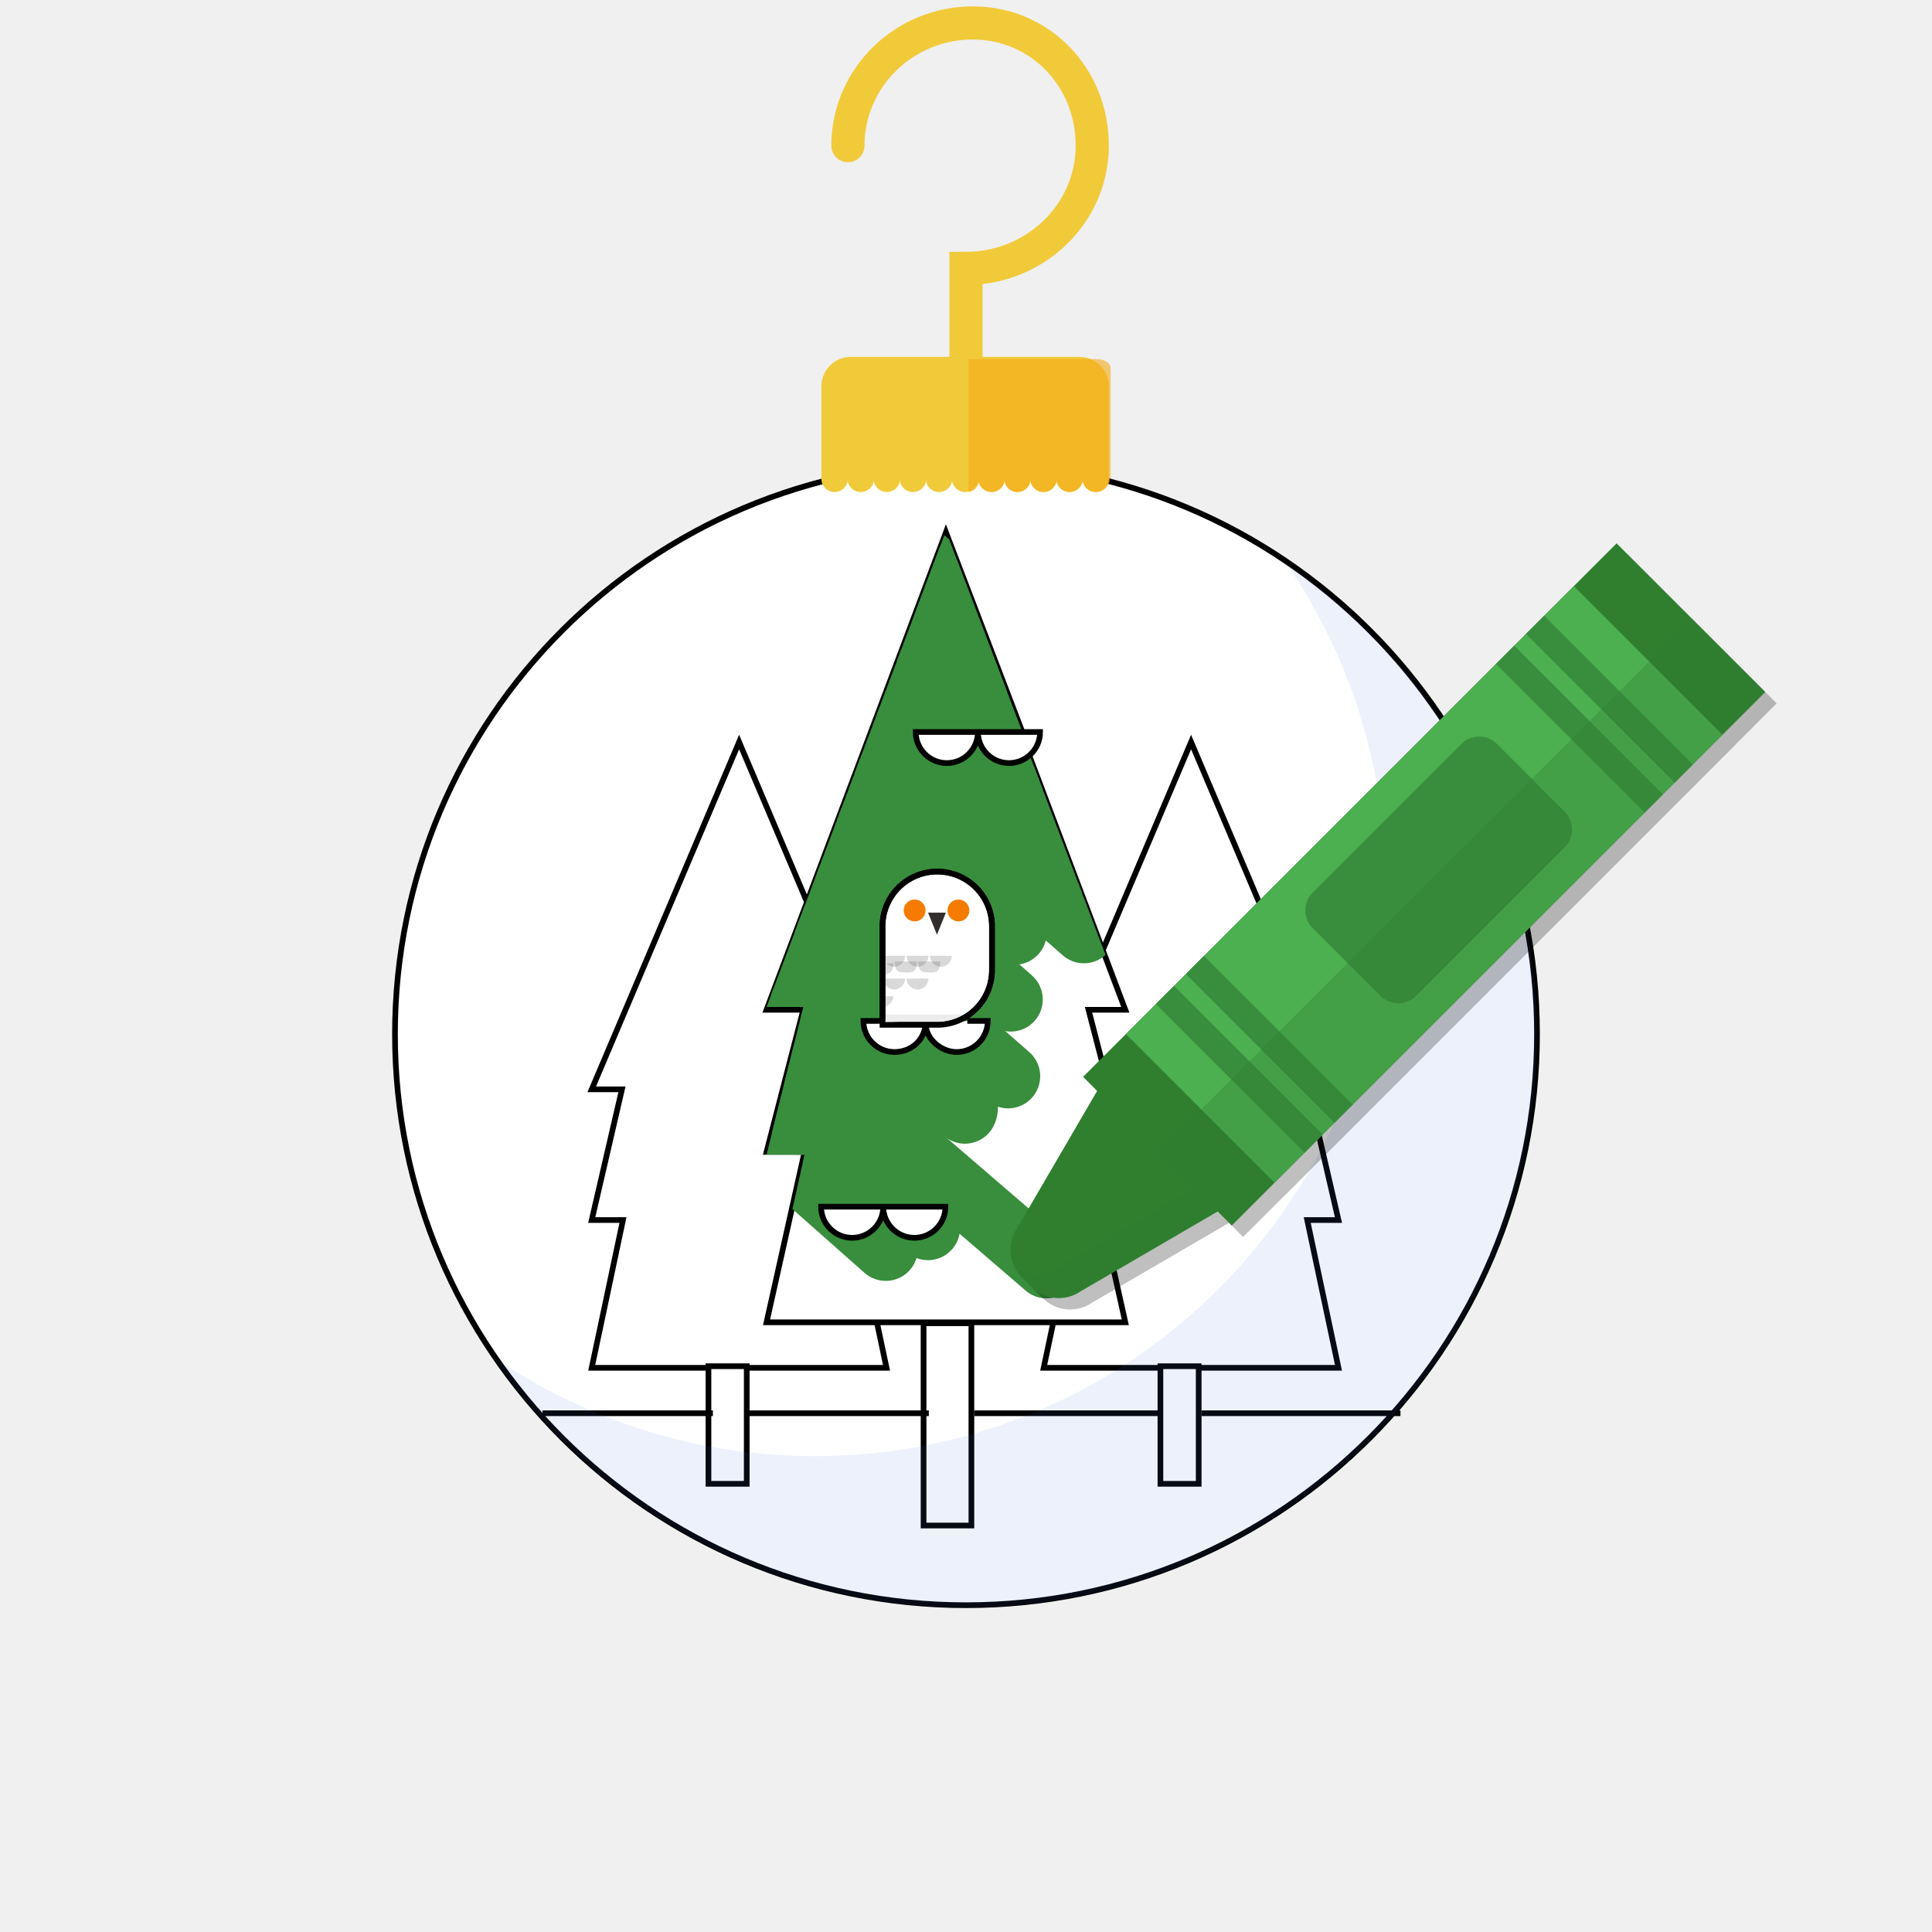
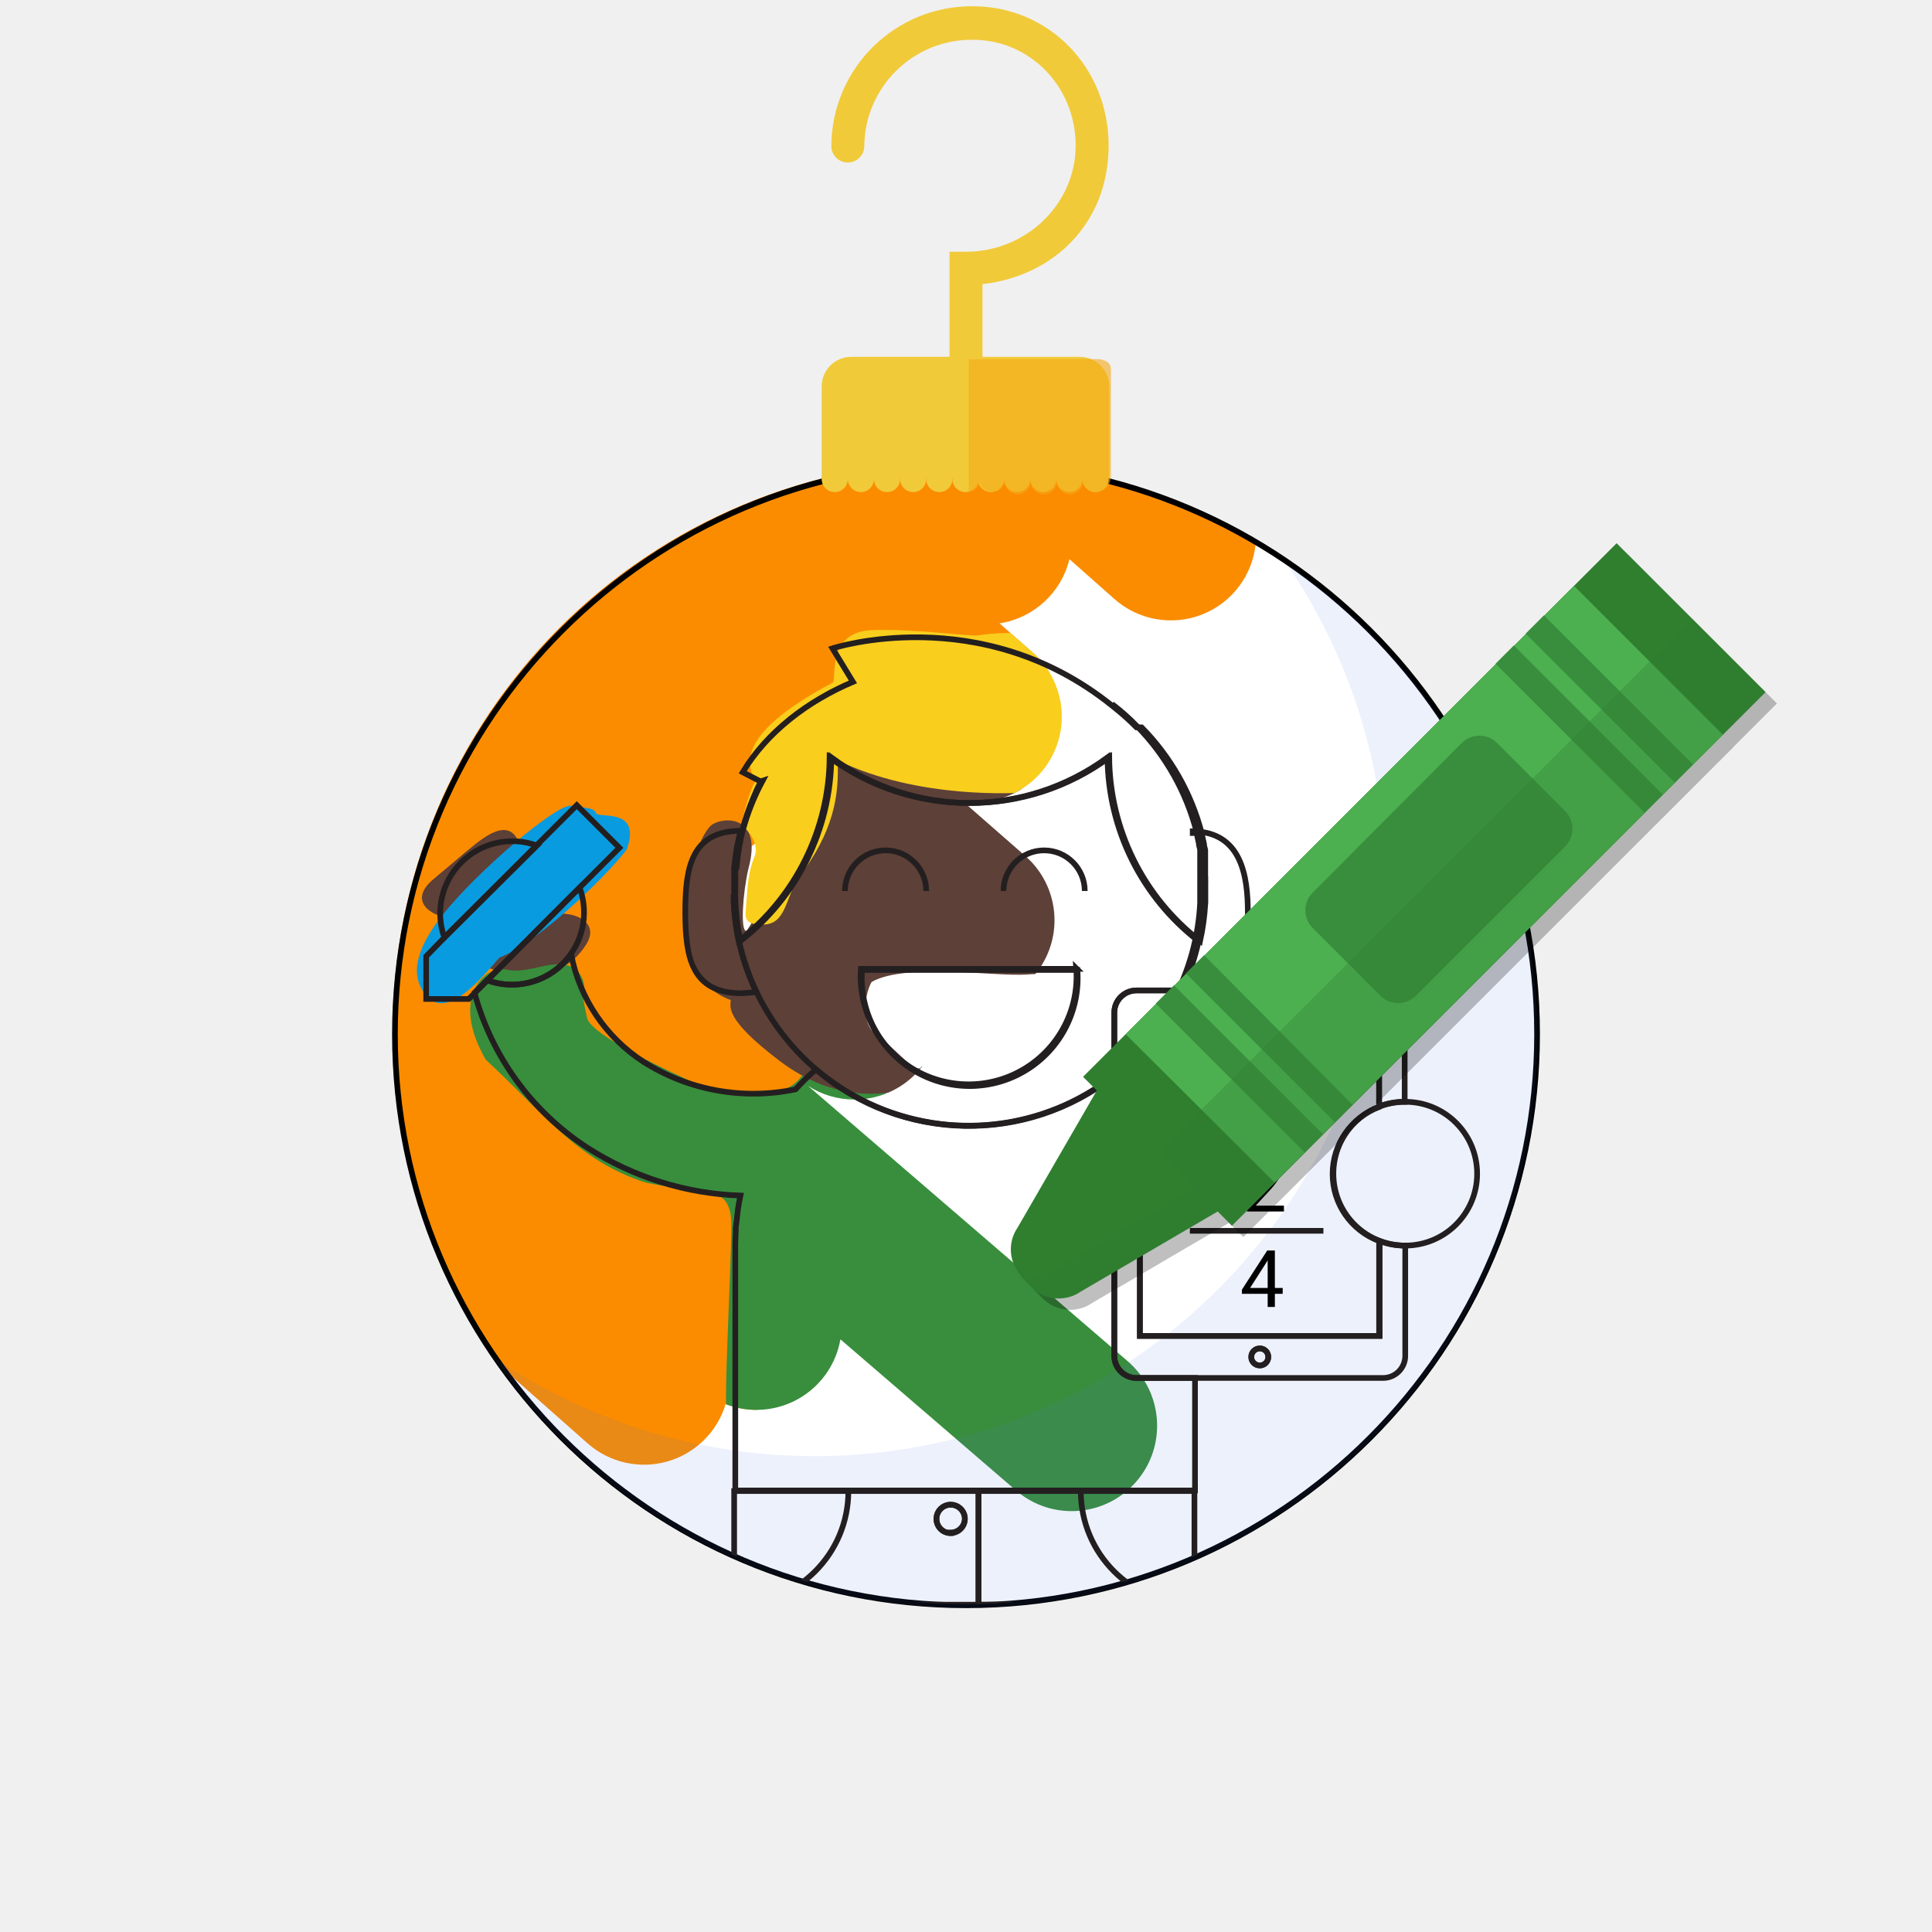
- <svg xmlns="http://www.w3.org/2000/svg" xmlns:xlink="http://www.w3.org/1999/xlink" width="340" height="340" viewBox="0 0 340 340">
-   <circle fill="#FFF" stroke="#000" stroke-miterlimit="10" cx="169.998" cy="182" r="100.489" />
-   <path fill="#F1CA3A" d="M170 66.932a2.917 2.917 0 0 1-2.917-2.917V44.316L170 44.31c10.643 0 19.302-8.379 19.302-18.678 0-10.474-7.953-18.679-18.106-18.679-10.51 0-19.06 8.379-19.06 18.679a2.917 2.917 0 0 1-5.834 0c0-13.516 11.167-24.512 24.894-24.512 13.424 0 23.94 10.767 23.94 24.512 0 12.554-9.727 22.934-22.218 24.348v14.035A2.92 2.92 0 0 1 170 66.932z" />
-   <g fill="#F1CA3A">
-     <circle cx="146.881" cy="84.255" r="2.332" />
-     <circle cx="151.475" cy="84.255" r="2.332" />
-     <circle cx="156.07" cy="84.255" r="2.332" />
-     <circle cx="160.665" cy="84.255" r="2.332" />
-     <circle cx="165.259" cy="84.255" r="2.332" />
-     <circle cx="169.854" cy="84.255" r="2.332" />
-     <circle cx="174.448" cy="84.255" r="2.332" />
-     <circle cx="179.043" cy="84.255" r="2.332" />
-     <circle cx="183.638" cy="84.255" r="2.332" />
-     <circle cx="188.232" cy="84.255" r="2.332" />
-     <circle cx="192.827" cy="84.255" r="2.332" />
+ <svg xmlns="http://www.w3.org/2000/svg" viewBox="0 0 340 340">
+   <defs>
+     <clipPath id="a">
+       <path d="M69.1 181.2a99.7 99.7 0 0 0 20.4 60.5l13.9 12.3a15 15 0 0 0 24.3-6.9 15 15 0 0 0 20.2-11.4l30.9 26.6a15 15 0 0 0 19.6-22.8l-56.2-48.4a15 15 0 0 0 8.2 2.4c7.8 0 15.5-6.1 15.5-17.3a15 15 0 0 0 14.6-25.5l-11.2-9.8a15 15 0 0 0 12.4-26.1l-5.8-5.1a15 15 0 0 0 12.3-11.3l7.9 7a15 15 0 0 0 24.9-9.9 100.2 100.2 0 0 0-151.9 85.7z" fill="none" />
+     </clipPath>
+     <clipPath id="b">
+       <circle cx="169.8" cy="181.9" r="100.4" fill="none" />
+     </clipPath>
+   </defs>
+   <circle cx="170" cy="182" r="100.5" fill="#fff" />
+   <g clip-path="url(#a)">
+     <path d="M104.8 260.5S75 241.3 74.5 228.4s-11.7-41.4-10-52.9 14.3-48.7 14.3-48.7l36.8-40.2s4.3-7.6 32.5-7.8 38.5-2.2 50.1 1 23.4 6.5 26.6 11.5 8.5 12 2.3 17.1-8 8.1-17.7 7.6-24.6 2.8-30.6 3-2.8-8.7-15.8 5.3-11.2 8.3-21.2 17.3-13.2 6.3-13.7 18.8 5 17 5 17 6.3 4 6.3 5.8 3.5 8.3 1.8 11.5-3.5 30-3.5 30-4.5 12.3-4.7 19.8 5.3 11-1.7 12-26.5 4-26.5 4z" fill="#fb8c00" style="isolation:isolate" />
+     <path d="M78.4 161.3c-2 0-6.9-2.6-2.1-6.6s6.9-5.9 8.5-7 5.5-3.7 6.8 1.5-3 7.4.9 9.3a21.8 21.8 0 0 0 7.5 2.4c1.3.1 5.6 1.5 3.1 5.4s-6.7 6.4-15.5 4.5-9.2-9.5-9.2-9.5z" fill="#5d4037" style="isolation:isolate" />
+     <path d="M75 175.2c-2.1-2.5-3.1-6.6 2.9-14.2s20.1-19.6 22.6-19.2 4 .3 4.4 1.3 8.1-1.1 5.4 6.4c-3.9 5.1-16.2 16.8-22.4 19-4 4.7-9.4 10.8-12.9 6.7z" fill="#099be0" style="isolation:isolate" />
+     <path d="M88.9 170.6c-3.3-.7-9.9 4.7-3.4 15.9 10.1 9.3 16 17.7 28.1 21.6 9.9 2.2 15.1-.2 15.1 7.5s-1.5 33-.7 34.2 59.1 20.1 62.6 19.3 12.6-3.4 14.8-4.2 6-24.1 1.6-30.5-51.1-42.1-51.1-42.1-12-6.7-15.1-2.6-12.5 3.6-17.4 1.4-19.4-8.8-20.1-12-.9-4.4-.5-5.1a4.1 4.1 0 0 0-4.1-4.3c-3.4-.1-6.3 1.7-9.8.9z" fill="#388e3c" style="isolation:isolate" />
+     <path d="M125.1 145.3c1.8-1.6 9.3-2.2 6.6 7.6-1 4.3-1.4 10.9-.4 10.9s15.4-31.4 15.4-31.4l33.1 6.3 8.4 22.9-3.6 10.6s1.6-1.1-3.9-.7-21.3-2.1-27.3 1.3c-.9 1.4-2.7 7.8 1.9 10.1 2.9 2.4 5.9 6.1 6.8 4.9s-.7 3.5-3.5 4.1-11.5 2.3-21.4-5.2-8.6-9.6-8.6-10.7c-2.5-1-7.4-2.9-8.1-16.1 1-9.5 3.5-13.6 4.6-14.6z" fill="#5d4037" style="isolation:isolate" />
+     <path d="M130.5 145.1c.5-2.6 1.9-7.4 2.5-7.5-1-2.2-4.9-7.7 13.6-17.5.6-1-1-8.9 6.8-9.2s17.6 1.2 18.9.9 8.6-.9 9.9.4 16.1 12.3 11.8 18.4-13.3 8.9-14 8.9-18.2 1.3-32.6-5.7c.3 6-.6 12.6-7 20.8-2.2 3.8-2.2 8-6 8.1s-3.2-1.5-3.1-3.3c.3-4 .4-6 1.5-8.7s-2.3-5.6-2.3-5.6z" fill="#f9ce1d" style="isolation:isolate" />
  </g>
-   <path fill="#F1CA3A" d="M195.143 84.113h-50.592V67.981a5.175 5.175 0 0 1 5.175-5.175h40.241a5.175 5.175 0 0 1 5.175 5.175v16.132z" />
-   <path opacity=".6" fill="#F5A816" d="M195.458 83.974V64.912c0-1.163-1.26-1.704-2.424-1.704h-22.576v23.363c0 .004-.274.016-.214.016 1.156 0 1.917-.841 2.102-1.944.185 1.103 1.044 1.944 2.2 1.944s2.064-.841 2.249-1.944c.185 1.103 1.117 1.945 2.273 1.945 1.156 0 2.1-.841 2.285-1.945.185 1.103 1.136 1.945 2.291 1.945s2.109-.841 2.294-1.944a2.329 2.329 0 0 0 4.593-.001 2.33 2.33 0 0 0 2.297 1.945c1.288 0 2.491-1.044 2.491-2.332-.001-.096.139-.19.139-.282z" />
-   <defs>
-     <circle id="a" cx="170.015" cy="182.571" r="100.309" />
-   </defs>
-   <clipPath id="b">
-     <use xlink:href="#a" overflow="visible" />
-   </clipPath>
-   <path clip-path="url(#b)" fill="none" d="M69.708 220.702h200.619v69.653H69.708z" />
-   <path fill="#FFF" stroke="#000" stroke-miterlimit="10" d="M209.61 130.583l-25.938 61.125h5.317l-5.317 23h5.497l-5.497 26h51.877l-5.498-26h5.498l-5.318-23h5.318zm-53.599 61.125h-5.317l5.317 23h-5.497l5.497 26h-51.877l5.498-26h-5.498l5.318-23h-5.318l25.939-61.125z" />
-   <path fill="#FFF" stroke="#000" stroke-miterlimit="10" d="M180.441 130.179l-13.973-36.5-31.569 84.029h6.471l-6.471 25h6.691l-6.691 30h63.138l-6.691-30h6.691l-6.472-25h6.472l-17.79-47.094" />
-   <defs>
-     <path id="c" d="M180.441 130.179l-13.973-36.75-31.569 83.779h6.471l-6.471 26h6.691l-6.691 30h63.138l-6.691-30h6.691l-6.472-26h6.472l-17.79-46.844" />
-   </defs>
-   <clipPath id="d">
-     <use xlink:href="#c" overflow="visible" />
-   </clipPath>
-   <g clip-path="url(#d)" fill="#388E3C">
-     <path d="M177.408 195.052a5.628 5.628 0 0 1-3.719-1.398l-56.724-49.624a5.653 5.653 0 0 1-.533-7.975 5.655 5.655 0 0 1 7.975-.533l56.724 49.624a5.653 5.653 0 0 1-3.723 9.906z" />
-     <path d="M177.86 181.546a5.629 5.629 0 0 1-3.728-1.406l-58.486-51.385a5.652 5.652 0 0 1 7.459-8.491l58.486 51.385a5.65 5.65 0 0 1 .516 7.975 5.634 5.634 0 0 1-4.247 1.922z" />
-     <path d="M178.547 169.787a5.629 5.629 0 0 1-3.728-1.406l-58.486-51.385a5.652 5.652 0 0 1 7.459-8.491l58.486 51.385a5.65 5.65 0 0 1-3.731 9.897z" />
-     <path d="M190.747 169.525a5.629 5.629 0 0 1-3.728-1.406l-58.486-51.385a5.652 5.652 0 0 1 7.459-8.491l58.486 51.385a5.65 5.65 0 0 1-3.731 9.897z" />
-     <path d="M192.563 157.465a5.629 5.629 0 0 1-3.728-1.406l-58.486-51.385a5.652 5.652 0 0 1 7.459-8.491l58.486 51.385a5.65 5.65 0 0 1-3.731 9.897z" />
-     <path d="M194.826 146.943a5.629 5.629 0 0 1-3.728-1.406l-58.486-51.385a5.652 5.652 0 0 1 7.459-8.491l58.486 51.385a5.65 5.65 0 0 1 .516 7.975 5.634 5.634 0 0 1-4.247 1.922z" />
-     <path d="M197.574 137.516a5.629 5.629 0 0 1-3.728-1.406L135.36 84.725a5.652 5.652 0 0 1 7.459-8.491l58.486 51.385a5.65 5.65 0 0 1 .516 7.975 5.632 5.632 0 0 1-4.247 1.922z" />
-     <path d="M196.834 134.29a5.629 5.629 0 0 1-3.728-1.406L134.62 81.498a5.652 5.652 0 0 1 7.459-8.491l58.486 51.385a5.65 5.65 0 0 1 .516 7.975 5.633 5.633 0 0 1-4.247 1.923zm-27.032 66.984a5.626 5.626 0 0 1-3.562-1.266l-49.613-40.339a1.662 1.662 0 0 1-.617-1.094c-.763-6.947 8.603-15.337 12.312-12.321l46.636 46.273c.334.272.565.658.612 1.086.549 4.987-2.584 7.661-5.768 7.661z" />
-     <path d="M184.181 228.489a5.629 5.629 0 0 1-3.685-1.368l-52.497-45.176a5.652 5.652 0 0 1 7.374-8.568l52.497 45.176a5.652 5.652 0 0 1-3.689 9.936z" />
-     <path d="M163.304 221.77a5.63 5.63 0 0 1-3.735-1.412l-55.772-49.165a5.653 5.653 0 0 1 7.476-8.48l55.772 49.165a5.653 5.653 0 0 1-3.741 9.892z" />
-     <path d="M160.788 215.749a5.63 5.63 0 0 1-3.735-1.412l-55.772-49.165a5.653 5.653 0 0 1 7.476-8.48l55.772 49.165a5.653 5.653 0 0 1-3.741 9.892z" />
-     <path d="M155.878 225.416a5.628 5.628 0 0 1-3.743-1.42l-78.031-69.053a5.652 5.652 0 0 1 7.491-8.465l78.031 69.053a5.652 5.652 0 0 1-3.748 9.885z" />
+   <circle cx="170" cy="182" r="100.5" fill="none" stroke="#000" stroke-miterlimit="10" />
+   <path d="M170 66.9a2.9 2.9 0 0 1-2.9-2.9V44.3h2.9c10.6 0 19.3-8.4 19.3-18.7S181.3 7 171.2 7a18.9 18.9 0 0 0-19.1 18.7 2.9 2.9 0 0 1-5.8 0 24.7 24.7 0 0 1 24.9-24.6c13.4 0 23.9 10.8 23.9 24.5s-9.7 23-22.2 24.4v14a2.9 2.9 0 0 1-2.9 2.9z" fill="#f1ca3a" />
+   <circle cx="146.9" cy="84.3" r="2.3" fill="#f1ca3a" />
+   <circle cx="151.5" cy="84.3" r="2.3" fill="#f1ca3a" />
+   <circle cx="156.1" cy="84.3" r="2.3" fill="#f1ca3a" />
+   <circle cx="160.7" cy="84.3" r="2.3" fill="#f1ca3a" />
+   <circle cx="165.3" cy="84.3" r="2.3" fill="#f1ca3a" />
+   <circle cx="169.9" cy="84.3" r="2.3" fill="#f1ca3a" />
+   <circle cx="174.4" cy="84.3" r="2.3" fill="#f1ca3a" />
+   <circle cx="179" cy="84.3" r="2.3" fill="#f1ca3a" />
+   <circle cx="183.6" cy="84.3" r="2.3" fill="#f1ca3a" />
+   <circle cx="188.2" cy="84.3" r="2.3" fill="#f1ca3a" />
+   <circle cx="192.8" cy="84.3" r="2.3" fill="#f1ca3a" />
+   <path d="M195.1 84.1h-50.5V68a5.2 5.2 0 0 1 5.2-5.2H190a5.2 5.2 0 0 1 5.2 5.2v16.1z" fill="#f1ca3a" />
+   <path d="M195.5 84V64.9c0-1.2-1.3-1.7-2.4-1.7h-22.6v23.4h-.2a2.1 2.1 0 0 0 2.1-1.9 2.2 2.2 0 0 0 2.2 1.9 2.3 2.3 0 0 0 2.2-1.9 2.3 2.3 0 0 0 4.6 0 2.3 2.3 0 0 0 4.6 0 2.3 2.3 0 0 0 4.6 0 2.3 2.3 0 0 0 2.3 1.9 2.5 2.5 0 0 0 2.5-2.3z" fill="#f5a816" opacity=".6" style="isolation:isolate" />
+   <path d="M226.5 99.3A100.5 100.5 0 0 1 86.9 238.9 100.5 100.5 0 1 0 226.5 99.3z" fill="#4374e0" opacity=".1" style="isolation:isolate" />
+   <g clip-path="url(#b)">
+     <path d="M129.3 282.4c0 22.3 18.1 4.4 40.4 4.4s40.4 18 40.4-4.4zm66.8-43.8v-49.3a41.4 41.4 0 0 1-52.5-1.1 41 41 0 0 0-3.6 3.5 36.1 36.1 0 0 1-26.7-4.8 29.1 29.1 0 0 1-12.8-19 12.7 12.7 0 0 1-14.8 4.6l-2.2 2.2a47.2 47.2 0 0 0 19.9 27.3 53.1 53.1 0 0 0 26.9 8.4c-.2 1-.4 2-.5 3s-.2 1.7-.3 2.5 0 .3 0 .4-.1 1.8-.1 2.6v43.4h80.9v-19.8H200a3.9 3.9 0 0 1-3.9-3.9zm14.1 43.8v-20h-20m-18 0h-22.9a20 20 0 0 1-20 20h42.9zm-4.9 7.4a2.5 2.5 0 1 1 2.5-2.5 2.5 2.5 0 0 1-2.5 2.4z" fill="none" stroke="#231f20" stroke-miterlimit="10" />
+     <path d="M190.2 262.4h-18v20h38a20 20 0 0 1-20-20zm-41 0h-20v20" fill="none" stroke="#231f20" stroke-miterlimit="10" />
+     <circle cx="167.3" cy="267.3" r="2.5" fill="none" stroke="#231f20" stroke-miterlimit="10" />
+     <path d="M129.2 157.9v-2.7-.9a3.4 3.4 0 0 1 0-.4v-.9a1.1 1.1 0 0 1 0-.3q.2-1.9.5-3.7l.6-2.8c-8.6.1-9.7 6.4-9.7 14.3s1.1 14.3 9.9 14.3l2.6-.2a41.2 41.2 0 0 1-4-16.7zm81.4-11.3l.2 1 .2.9v.2l.2.8v1a2.1 2.1 0 0 0 0 .3v.7a3.1 3.1 0 0 0 0 .4v2.3a2.2 2.2 0 0 0 0 .4v4.4a41.1 41.1 0 0 1-3.8 15.2h6.6c4.9-1.8 5.6-7.2 5.6-13.6s-1.1-14.2-9.7-14.3v.3z" fill="none" stroke="#231f20" stroke-miterlimit="10" />
+     <path d="M210.6 146.6v-.3a41.3 41.3 0 0 0-10.5-18.5 41.3 41.3 0 0 1 10.5 18.7zM200 127.8h.1a41.6 41.6 0 0 0-4.4-3.9l.5.4a41.6 41.6 0 0 1 3.8 3.5zm-3.9 61.5v-11.1a3.9 3.9 0 0 1 3.9-3.9h8a41.1 41.1 0 0 0 3.8-15.2 41.6 41.6 0 0 1-.9 6.5 41.3 41.3 0 0 1-16-32.3 41.3 41.3 0 0 1-48.9 0 41.3 41.3 0 0 1-16 32.3 41.6 41.6 0 0 1-.9-7.6 41.4 41.4 0 0 0 66.9 31.3zm-19.5-32.5a7.1 7.1 0 0 1 14.3 0m-42.2 0a7.1 7.1 0 1 1 14.3 0m-11.3 13.9h37.9a19 19 0 1 1-37.9.1zm-22.3-15.5v-.9zm4.8-17.8a41.1 41.1 0 0 0-3.5 8.8q-.4 1.4-.6 2.8a41.1 41.1 0 0 1 3.8-11.5zm-4.8 18.1v0zm.2-2.8q.2-1.9.5-3.7-.6 1.9-.8 3.8zm-.1 1.2zm82.2-3.4zm.1 1zm-.5-3l-.2-.9zm.6 4zm-.8-5l-.2-1zm1 8.2v-.2a1.6 1.6 0 0 0-.2.2zm-.1-2.1v-.5c0-.1-.3.3-.3.5zm.1 4.3v-1c-.2.3-.2.7-.2 1zm0-3.2a2.2 2.2 0 0 0 0-.4zm0 4.3v-1z" fill="none" stroke="#231f20" stroke-miterlimit="10" />
+     <path d="M129.9 149.1q-.3 1.8-.5 3.7a1.1 1.1 0 0 1 0 .3v.9a3.4 3.4 0 0 1 0 .4v3.6a41.6 41.6 0 0 0 .9 7.6 41.3 41.3 0 0 0 16-32.3 41.3 41.3 0 0 0 48.9 0 41.3 41.3 0 0 0 16 32.3 41.6 41.6 0 0 0 .9-6.5v-3.5a7.3 7.3 0 0 0 0-.8 2.2 2.2 0 0 0 0-.4V152a2.5 2.5 0 0 0 0-.4v-.7a2.1 2.1 0 0 0 0-.3v-1l-.2-.8v-.2l-.2-.9-.2-1a41.3 41.3 0 0 0-10.6-18.7h-.9a41.6 41.6 0 0 0-3.9-3.5l-.5-.4c-23.1-18.5-49.1-10-49.1-10l3.6 5.9c-8 3.4-15.1 8.8-19.4 15.9l3.3 1.7a41.1 41.1 0 0 0-4.1 11.6zm59.6 21.4h-38a19 19 0 1 0 37.9-.1zm-103.8 2a12.7 12.7 0 0 0 16.3-16.3zm8.8-23.7A12.7 12.7 0 0 0 78.2 165z" fill="none" stroke="#231f20" stroke-miterlimit="10" />
+     <path d="M102 156.2l7-7-7.5-7.5-7 7L78.2 165l-3.2 3.3v7.5h7.5l1-1 2.2-2.2zm140.8 78.9h-42.2v-53.6h42.1v13.2a12.6 12.6 0 0 1 4.5-.8v-15.7a3.9 3.9 0 0 0-3.9-3.9H200a3.9 3.9 0 0 0-3.9 3.9v60.4a3.9 3.9 0 0 0 3.9 3.9h43.4a3.9 3.9 0 0 0 3.9-3.9v-19.4a12.6 12.6 0 0 1-4.5-.8zm-21.1 5.2a1.5 1.5 0 1 1 1.5-1.5 1.5 1.5 0 0 1-1.5 1.5z" fill="none" stroke="#231f20" stroke-miterlimit="10" />
+     <circle cx="221.7" cy="238.8" r="1.5" fill="none" stroke="#231f20" stroke-miterlimit="10" />
+     <path d="M200.6 181.5v53.6h42.1v-16.7a12.6 12.6 0 0 1 0-23.6v-13.3z" fill="none" stroke="#231f20" stroke-miterlimit="10" />
+     <path d="M247.3 193.9a12.6 12.6 0 1 0 0 25.3 12.6 12.6 0 1 0 0-25.3z" fill="none" stroke="#231f20" stroke-miterlimit="10" />
+     <g style="isolation:isolate" font-size="13.97" font-family="Roboto-Thin, Roboto">
+       <text transform="translate(218.5 196.5)" style="isolation:isolate">2</text>
+       <text transform="translate(210.7 213.2)" style="isolation:isolate">+2</text>
+       <text transform="translate(218.2 230)" letter-spacing=".02em" style="isolation:isolate">4</text>
+     </g>
+     <path d="M209.4 216.6h23.5" fill="none" stroke="#231f20" stroke-miterlimit="10" />
  </g>
-   <path d="M155.437 212.362a5.472 5.472 0 0 0 10.944 0h-10.944zm-10.944 0a5.47 5.47 0 0 0 5.472 5.472c3.02 0 5.472-2.45 5.472-5.472h-10.944zm27.602-83.545a5.472 5.472 0 0 0 10.944 0h-10.944zm-10.944 0a5.47 5.47 0 0 0 5.472 5.472c3.02 0 5.472-2.45 5.472-5.472h-10.944zm3.788 51.54h-9.634v-17.341a9.634 9.634 0 0 1 9.634-9.634 9.634 9.634 0 0 1 9.634 9.634v7.707a9.634 9.634 0 0 1-9.634 9.634z" fill="#FFF" stroke="#000" stroke-miterlimit="10" />
-   <circle fill="#F57C00" cx="160.959" cy="160.225" r="1.927" />
-   <path opacity=".2" fill="#404040" d="M159.289 168.208c0 1-.863 1.927-1.927 1.927s-1.927-.927-1.927-1.927h3.854zm4.11 0c0 1-.863 1.927-1.927 1.927s-1.927-.927-1.927-1.927h3.854zm4.111 0c0 1-.863 1.927-1.927 1.927s-1.927-.927-1.927-1.927h3.854z" />
-   <path opacity=".2" fill="#404040" d="M161.344 169.208c0 2-.863 1.927-1.927 1.927s-1.927.073-1.927-1.927h3.854zm-4.111.312c0 1.657-.863 1.927-1.927 1.927l-.006-1.927h1.933zm0 5.801c0 .829-.863 1.927-1.927 1.927l-.006-1.927h1.933zm6.166-3.113c0 1-.863 1.927-1.927 1.927s-1.927-.927-1.927-1.927h3.854zm-4.11 0c0 1-.863 1.927-1.927 1.927s-1.927-.927-1.927-1.927h3.854zm6.165-3c0 2-.863 1.927-1.927 1.927s-1.927.073-1.927-1.927h3.854z" />
-   <circle fill="#F57C00" cx="168.666" cy="160.225" r="1.927" />
-   <path fill="#332E2E" d="M163.322 160.611h3.137l-1.568 3.881z" />
-   <path fill="#FFF" d="M162.533 232.869h8.416v35.597h-8.416z" />
-   <path d="M170.449 233.369v34.597h-7.416v-34.597h7.416m1-1h-9.416v36.597h9.416v-36.597z" />
-   <path fill="#FFF" d="M204.214 240.432h6.736v20.694h-6.736z" />
-   <path d="M210.45 240.932v19.694h-5.736v-19.694h5.736m1-1h-7.736v21.694h7.736v-21.694z" />
-   <path fill="#FFF" d="M124.676 240.432h6.737v20.694h-6.737z" />
-   <path d="M130.913 240.932v19.694h-5.736v-19.694h5.736m1-1h-7.736v21.694h7.736v-21.694z" />
-   <path opacity=".1" fill="#404040" d="M155.437 178.545h15.157v3.017h-15.157z" />
-   <path fill="#FFF" stroke="#000" stroke-miterlimit="10" d="M162.92 180.353c.098 2.567 2.762 4.786 5.439 4.786a5.472 5.472 0 0 0 5.473-5.472h-3.599m-14.795 0h-3.494a5.47 5.47 0 0 0 5.472 5.472c2.857 0 5.205-1.991 5.451-4.786" />
-   <path fill="none" stroke="#000" stroke-miterlimit="10" d="M164.939 180.357h-9.634v-17.341a9.634 9.634 0 0 1 9.634-9.634 9.634 9.634 0 0 1 9.634 9.634v7.707a9.634 9.634 0 0 1-9.634 9.634zm-69.481 68.351h30m6 0h32m8 0h33m7 0h35" />
-   <path opacity=".1" fill="#4374E0" d="M226.492 99.278c10.964 16.099 17.375 35.546 17.375 56.492 0 55.498-44.99 100.489-100.489 100.489-20.946 0-40.393-6.412-56.492-17.375C104.972 265.44 135.448 282.88 170 282.88c55.498 0 100.489-44.99 100.489-100.489 0-34.551-17.441-65.028-43.997-83.113z" />
  <g opacity=".25">
-     <path d="M181.831 226.778l1.665 1.665a6.831 6.831 0 0 0 8.738.774l26.346-15.351-22.169-22.171-15.353 26.344a6.832 6.832 0 0 0 .773 8.739z" />
-     <path d="M218.766 217.668l-26.16-26.16 93.888-93.89 26.16 26.161z" />
-     <path d="M226.295 210.139l-26.16-26.16 78.83-78.83 26.16 26.16z" />
-     <path d="M291.44 144.998l-26.161-26.16 3.191-3.191 26.16 26.16zm5.273-5.271l-26.16-26.16 3.19-3.192 26.161 26.16zm-65.135 65.123l-26.161-26.16 3.191-3.192 26.16 26.16zm5.272-5.27l-26.16-26.161 3.19-3.191 26.161 26.16zm-3.838-34.235l11.921 11.922a4.438 4.438 0 0 0 6.258 0l26.17-26.168a4.438 4.438 0 0 0 0-6.258L265.44 132.92a4.438 4.438 0 0 0-6.258 0l-26.17 26.168a4.437 4.437 0 0 0 0 6.257z" />
-     <path opacity=".3" d="M299.758 110.887l12.898 12.898-93.876 93.877-12.899-12.898zm-87.581 100.175l4.1 4.1-24.119 14.019a6.832 6.832 0 0 1-8.737-.784l-1.663-1.667a6.782 6.782 0 0 1-1.036-1.382c2.251 1.315 5.111 1.28 7.336-.267l24.119-14.019z" />
+     <path d="M181.8 226.8l1.7 1.7a6.8 6.8 0 0 0 8.7.8l26.3-15.4-22.2-22.2-15.2 26.3a6.8 6.8 0 0 0 .8 8.7z" />
+     <path d="M218.8 217.7l-26.2-26.2 93.9-93.9 26.2 26.2z" />
+     <path d="M226.3 210.1L200.1 184l78.9-78.9 26.2 26.2z" />
+     <path d="M291.4 145l-26.2-26.2 3.2-3.2 26.2 26.2zm5.3-5.3l-26.2-26.2 3.2-3.2 26.2 26.2zm-65.1 65.1l-26.2-26.2 3.2-3.2 26.2 26.2zm5.3-5.3l-26.2-26.2 3.2-3.2 26.1 26.3zm-3.9-34.2l11.9 11.9a4.4 4.4 0 0 0 6.3 0l26.2-26.2a4.4 4.4 0 0 0 0-6.3l-11.9-11.9a4.4 4.4 0 0 0-6.3 0L233 159.1a4.4 4.4 0 0 0 0 6.2z" />
+     <path d="M299.8 110.9l12.9 12.9-93.9 93.9-12.9-12.9zm-87.6 100.2l4.1 4.1-24.1 14a6.8 6.8 0 0 1-8.7-.8l-1.7-1.7a6.8 6.8 0 0 1-1-1.4 6.8 6.8 0 0 0 7.3-.3l24.1-14z" opacity=".3" style="isolation:isolate" />
  </g>
-   <path fill="#2F7F2F" d="M179.831 224.778l1.665 1.665a6.831 6.831 0 0 0 8.738.774l26.346-15.351-22.169-22.171-15.353 26.344a6.832 6.832 0 0 0 .773 8.739z" />
-   <path fill="#2F7F2F" d="M216.766 215.668l-26.16-26.16 93.888-93.89 26.16 26.161z" />
-   <path fill="#4CAF50" d="M224.295 208.139l-26.16-26.16 78.83-78.83 26.16 26.16z" />
-   <path fill="#388E3C" d="M289.44 142.998l-26.16-26.16 3.19-3.191 26.16 26.16zm5.273-5.271l-26.16-26.16 3.19-3.192 26.161 26.16zm-65.135 65.123l-26.16-26.16 3.19-3.192 26.16 26.16zm5.272-5.27l-26.16-26.161 3.19-3.191 26.161 26.16zm-3.838-34.235l11.921 11.922a4.438 4.438 0 0 0 6.258 0l26.17-26.168a4.438 4.438 0 0 0 0-6.258L263.44 130.92a4.438 4.438 0 0 0-6.258 0l-26.17 26.168a4.437 4.437 0 0 0 0 6.257z" />
-   <path opacity=".3" fill="#2E7D32" d="M297.758 108.887l12.898 12.898-93.876 93.877-12.899-12.898zm-87.581 100.175l4.1 4.1-24.119 14.019a6.832 6.832 0 0 1-8.737-.784l-1.663-1.667a6.782 6.782 0 0 1-1.036-1.382c2.251 1.315 5.111 1.28 7.336-.267l24.119-14.019z" />
+   <path d="M179.8 224.8l1.7 1.7a6.8 6.8 0 0 0 8.7.8l26.3-15.4-22.2-22.2-15.2 26.3a6.8 6.8 0 0 0 .8 8.7z" fill="#2f7f2f" />
+   <path d="M216.8 215.7l-26.2-26.2 93.9-93.9 26.2 26.2z" fill="#2f7f2f" />
+   <path d="M224.3 208.1L198.1 182l78.9-78.9 26.2 26.2z" fill="#4caf50" />
+   <path d="M289.4 143l-26.2-26.2 3.2-3.2 26.2 26.2zm5.3-5.3l-26.2-26.2 3.2-3.2 26.2 26.2zm-65.1 65.1l-26.2-26.2 3.2-3.2 26.2 26.2zm5.3-5.3l-26.2-26.2 3.2-3.2 26.1 26.3zm-3.9-34.2l11.9 11.9a4.4 4.4 0 0 0 6.3 0l26.2-26.2a4.4 4.4 0 0 0 0-6.3l-11.9-11.9a4.4 4.4 0 0 0-6.3 0L231 157.1a4.4 4.4 0 0 0 0 6.2z" fill="#388e3c" />
+   <path d="M297.8 108.9l12.9 12.9-93.9 93.9-12.9-12.9zm-87.6 100.2l4.1 4.1-24.1 14a6.8 6.8 0 0 1-8.7-.8l-1.7-1.7a6.8 6.8 0 0 1-1-1.4 6.8 6.8 0 0 0 7.3-.3l24.1-14z" fill="#2e7d32" opacity=".3" style="isolation:isolate" />
</svg>
